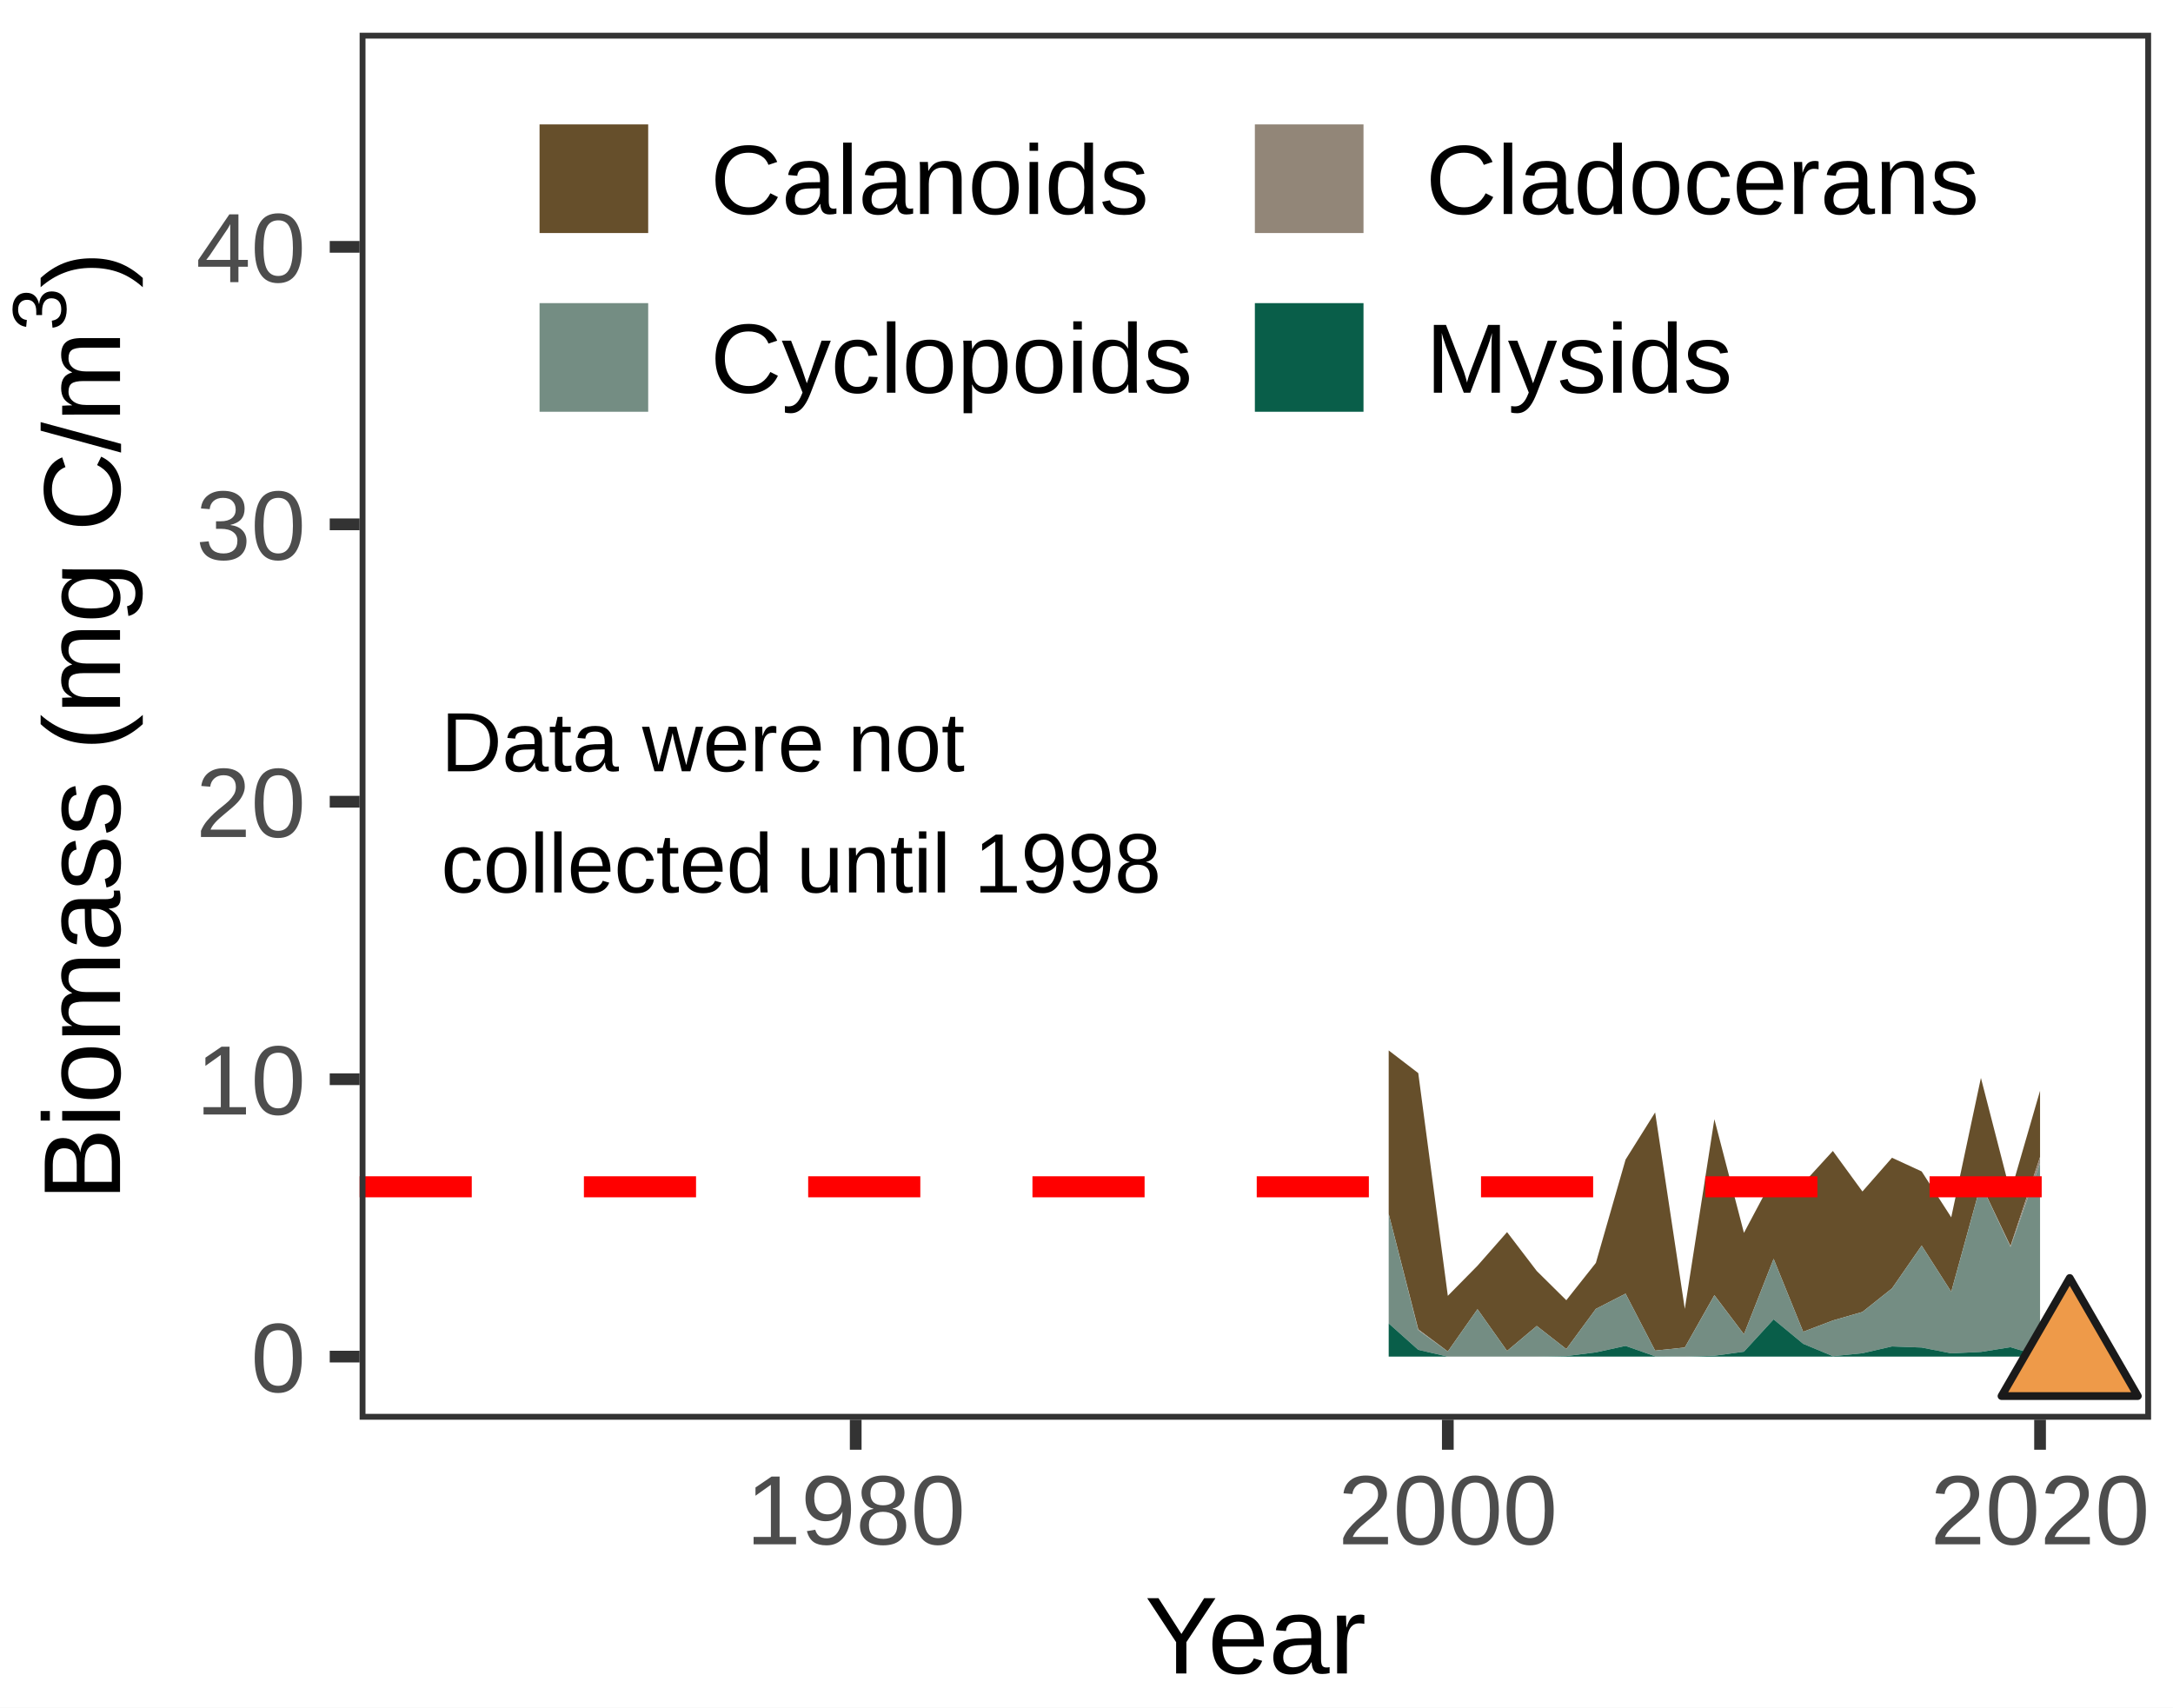
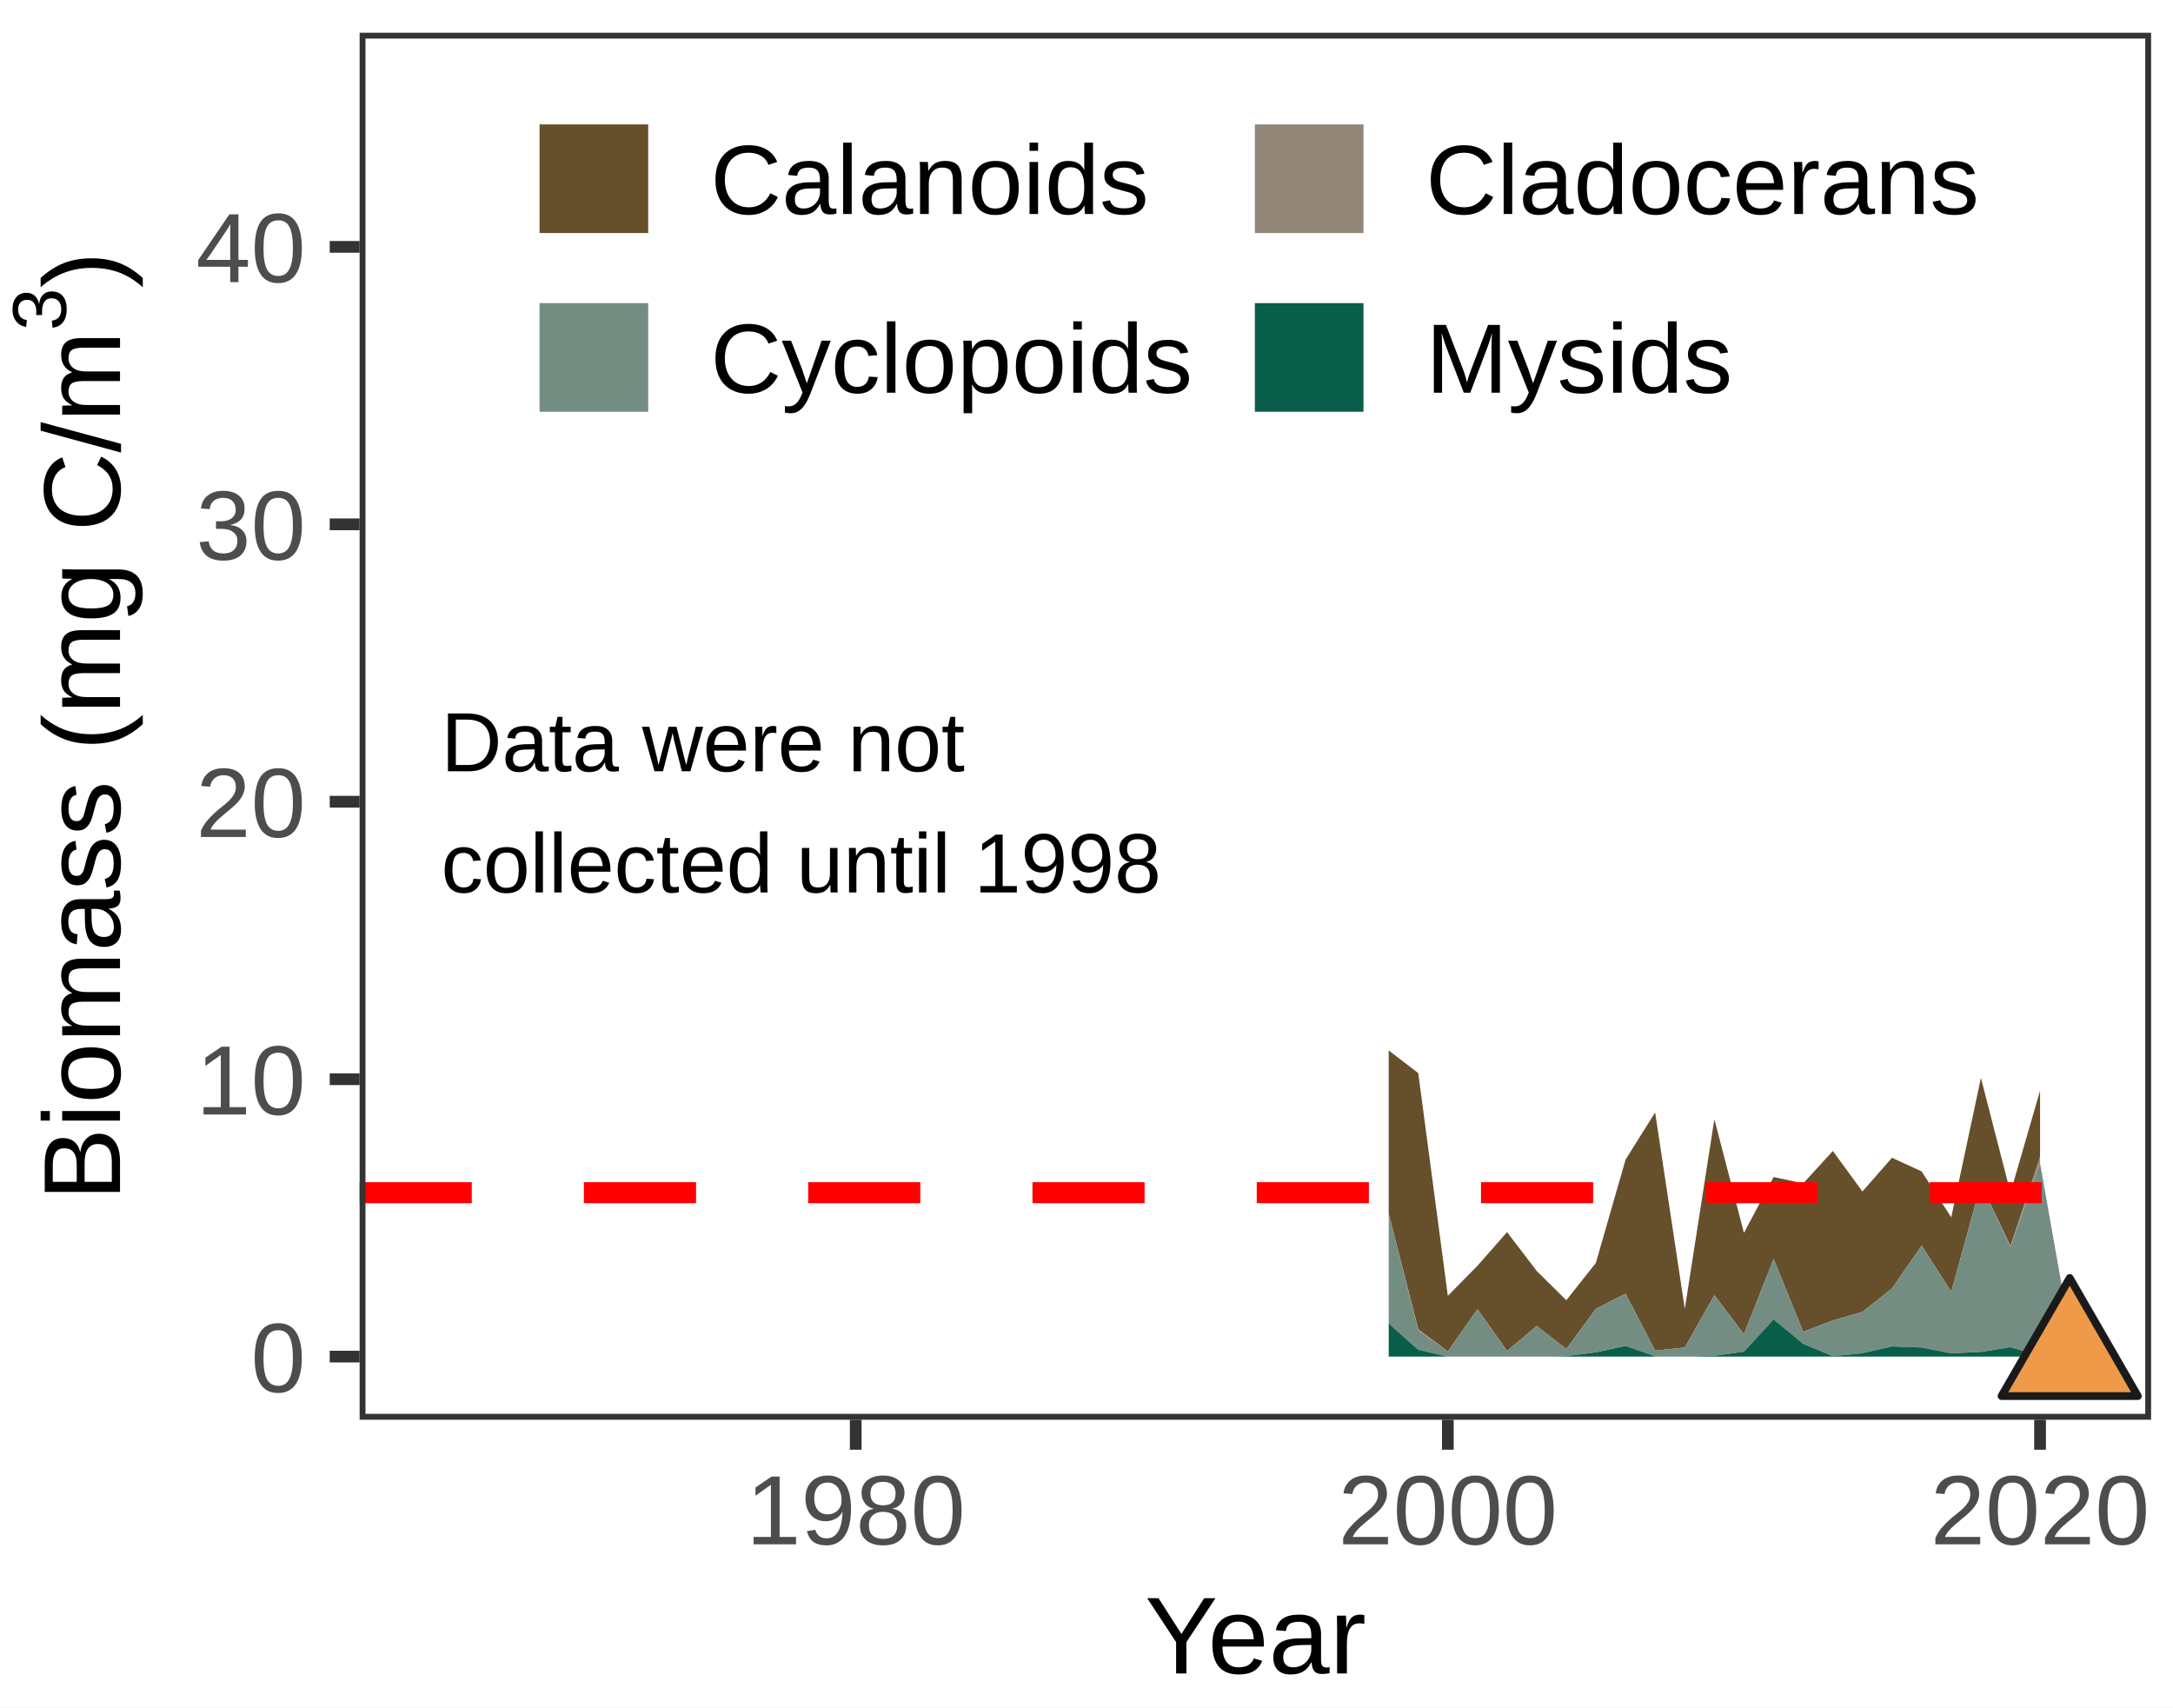
<svg xmlns="http://www.w3.org/2000/svg" class="svglite" width="198.43pt" height="155.91pt" viewBox="0 0 198.43 155.91">
  <defs>
    <style type="text/css">
    .svglite line, .svglite polyline, .svglite polygon, .svglite path, .svglite rect, .svglite circle {
      fill: none;
      stroke: #000000;
      stroke-linecap: round;
      stroke-linejoin: round;
      stroke-miterlimit: 10.00;
    }
    .svglite text {
      white-space: pre;
    }
  </style>
  </defs>
  <rect width="100%" height="100%" style="stroke: none; fill: #FFFFFF;" />
  <defs>
    <clipPath id="cpMC4wMHwxOTguNDN8MC4wMHwxNTUuOTE=">
      <rect x="0.00" y="0.00" width="198.43" height="155.91" />
    </clipPath>
  </defs>
  <g clip-path="url(#cpMC4wMHwxOTguNDN8MC4wMHwxNTUuOTE=)">
    <rect x="0.00" y="0.00" width="198.43" height="155.91" style="stroke-width: 1.07; stroke: #FFFFFF; fill: #FFFFFF;" />
  </g>
  <defs>
    <clipPath id="cpMzIuODR8MTk2LjQzfDIuOTl8MTI5LjY0">
      <rect x="32.84" y="2.99" width="163.59" height="126.65" />
    </clipPath>
  </defs>
  <g clip-path="url(#cpMzIuODR8MTk2LjQzfDIuOTl8MTI5LjY0)">
    <rect x="32.84" y="2.99" width="163.59" height="126.65" style="stroke-width: 1.07; stroke: none; fill: #FFFFFF;" />
    <polygon points="126.81,95.92 129.51,97.99 132.21,118.33 134.92,115.58 137.62,112.51 140.33,116.06 143.03,118.73 145.73,115.32 148.44,105.89 151.14,101.58 153.85,119.52 156.55,102.20 159.25,112.58 161.96,107.48 164.66,108.06 167.37,105.10 170.07,108.80 172.77,105.72 175.48,106.97 178.18,111.16 180.89,98.43 183.59,108.91 186.29,99.60 186.29,105.65 183.59,113.79 180.89,108.12 178.18,117.96 175.48,113.74 172.77,117.65 170.07,119.80 167.37,120.58 164.66,121.61 161.96,114.95 159.25,121.84 156.55,118.27 153.85,123.05 151.14,123.33 148.44,118.13 145.73,119.52 143.03,123.19 140.33,121.08 137.62,123.36 134.92,119.55 132.21,123.41 129.51,121.39 126.81,110.84 " style="stroke-width: 0.00; stroke: none; fill: #664F2B;" />
    <polyline points="126.81,95.92 129.51,97.99 132.21,118.33 134.92,115.58 137.62,112.51 140.33,116.06 143.03,118.73 145.73,115.32 148.44,105.89 151.14,101.58 153.85,119.52 156.55,102.20 159.25,112.58 161.96,107.48 164.66,108.06 167.37,105.10 170.07,108.80 172.77,105.72 175.48,106.97 178.18,111.16 180.89,98.43 183.59,108.91 186.29,99.60 " style="stroke-width: 1.07; stroke: none;" />
    <polygon points="126.81,110.84 129.51,121.39 132.21,123.41 134.92,119.55 137.62,123.36 140.33,121.08 143.03,123.19 145.73,119.52 148.44,118.13 151.14,123.33 153.85,123.05 156.55,118.27 159.25,121.84 161.96,114.95 164.66,121.61 167.37,120.58 170.07,119.80 172.77,117.65 175.48,113.74 178.18,117.96 180.89,108.12 183.59,113.79 186.29,105.65 186.29,106.21 183.59,113.86 180.89,108.13 178.18,117.96 175.48,113.74 172.77,117.65 170.07,119.80 167.37,120.58 164.66,121.61 161.96,114.95 159.25,121.84 156.55,118.28 153.85,123.05 151.14,123.33 148.44,118.13 145.73,119.52 143.03,123.19 140.33,121.08 137.62,123.36 134.92,119.55 132.21,123.41 129.51,121.46 126.81,110.84 " style="stroke-width: 0.00; stroke: none; fill: #928678;" />
    <polyline points="126.81,110.84 129.51,121.39 132.21,123.41 134.92,119.55 137.62,123.36 140.33,121.08 143.03,123.19 145.73,119.52 148.44,118.13 151.14,123.33 153.85,123.05 156.55,118.27 159.25,121.84 161.96,114.95 164.66,121.61 167.37,120.58 170.07,119.80 172.77,117.65 175.48,113.74 178.18,117.96 180.89,108.12 183.59,113.79 186.29,105.65 " style="stroke-width: 1.07; stroke: none;" />
-     <polygon points="126.81,110.84 129.51,121.46 132.21,123.41 134.92,119.55 137.62,123.36 140.33,121.08 143.03,123.19 145.73,119.52 148.44,118.13 151.14,123.33 153.85,123.05 156.55,118.28 159.25,121.84 161.96,114.95 164.66,121.61 167.37,120.58 170.07,119.80 172.77,117.65 175.48,113.74 178.18,117.96 180.89,108.13 183.59,113.86 186.29,106.21 186.29,123.83 183.59,123.02 180.89,123.45 178.18,123.58 175.48,123.05 172.77,122.95 170.07,123.57 167.37,123.84 164.66,122.71 161.96,120.48 159.25,123.43 156.55,123.80 153.85,123.88 151.14,123.85 148.44,122.90 145.73,123.49 143.03,123.83 140.33,123.88 137.62,123.88 134.92,123.88 132.21,123.88 129.51,123.26 126.81,120.85 " style="stroke-width: 0.00; stroke: none; fill: #748D83;" />
-     <polyline points="126.81,110.84 129.51,121.46 132.21,123.41 134.92,119.55 137.62,123.36 140.33,121.08 143.03,123.19 145.73,119.52 148.44,118.13 151.14,123.33 153.85,123.05 156.55,118.28 159.25,121.84 161.96,114.95 164.66,121.61 167.37,120.58 170.07,119.80 172.77,117.65 175.48,113.74 178.18,117.96 180.89,108.13 183.59,113.86 186.29,106.21 " style="stroke-width: 1.07; stroke: none;" />
+     <polygon points="126.81,110.84 129.51,121.46 132.21,123.41 134.92,119.55 137.62,123.36 140.33,121.08 143.03,123.19 145.73,119.52 148.44,118.13 151.14,123.33 153.85,123.05 156.55,118.28 159.25,121.84 161.96,114.95 164.66,121.61 167.37,120.58 170.07,119.80 172.77,117.65 175.48,113.74 178.18,117.96 180.89,108.13 183.59,113.86 186.29,106.21 189.00,121.51 189.00,123.88 186.29,123.83 183.59,123.02 180.89,123.45 178.18,123.58 175.48,123.05 172.77,122.95 170.07,123.57 167.37,123.84 164.66,122.71 161.96,120.48 159.25,123.43 156.55,123.80 153.85,123.88 151.14,123.85 148.44,122.90 145.73,123.49 143.03,123.83 140.33,123.88 137.62,123.88 134.92,123.88 132.21,123.88 129.51,123.26 126.81,120.85 " style="stroke-width: 0.00; stroke: none; fill: #748D83;" />
+     <polyline points="126.81,110.84 129.51,121.46 132.21,123.41 134.92,119.55 137.62,123.36 140.33,121.08 143.03,123.19 145.73,119.52 148.44,118.13 151.14,123.33 153.85,123.05 156.55,118.28 159.25,121.84 161.96,114.95 164.66,121.61 167.37,120.58 170.07,119.80 172.77,117.65 175.48,113.74 178.18,117.96 180.89,108.13 183.59,113.86 186.29,106.21 189.00,121.51 " style="stroke-width: 1.07; stroke: none;" />
    <polygon points="126.81,120.85 129.51,123.26 132.21,123.88 134.92,123.88 137.62,123.88 140.33,123.88 143.03,123.83 145.73,123.49 148.44,122.90 151.14,123.85 153.85,123.88 156.55,123.80 159.25,123.43 161.96,120.48 164.66,122.71 167.37,123.84 170.07,123.57 172.77,122.95 175.48,123.05 178.18,123.58 180.89,123.45 183.59,123.02 186.29,123.83 186.29,123.88 183.59,123.88 180.89,123.88 178.18,123.88 175.48,123.88 172.77,123.88 170.07,123.88 167.37,123.88 164.66,123.88 161.96,123.88 159.25,123.88 156.55,123.88 153.85,123.88 151.14,123.88 148.44,123.88 145.73,123.88 143.03,123.88 140.33,123.88 137.62,123.88 134.92,123.88 132.21,123.88 129.51,123.88 126.81,123.88 " style="stroke-width: 0.00; stroke: none; fill: #095E49;" />
    <polyline points="126.81,120.85 129.51,123.26 132.21,123.88 134.92,123.88 137.62,123.88 140.33,123.88 143.03,123.83 145.73,123.49 148.44,122.90 151.14,123.85 153.85,123.88 156.55,123.80 159.25,123.43 161.96,120.48 164.66,122.71 167.37,123.84 170.07,123.57 172.77,122.95 175.48,123.05 178.18,123.58 180.89,123.45 183.59,123.02 186.29,123.83 " style="stroke-width: 1.07; stroke: none;" />
    <polygon points="189.00,116.70 195.22,127.48 182.77,127.48 " style="stroke-width: 0.71; stroke: #1A1A1A; fill: #EE9A49;" />
-     <line x1="32.84" y1="108.37" x2="196.43" y2="108.37" style="stroke-width: 1.92; stroke: #FF0000; stroke-dasharray: 10.24,10.24; stroke-linecap: butt;" />
+     <line x1="32.84" y1="108.91" x2="196.43" y2="108.91" style="stroke-width: 1.92; stroke: #FF0000; stroke-dasharray: 10.24,10.24; stroke-linecap: butt;" />
    <text x="40.28" y="70.43" style="font-size: 7.68px; font-family: &quot;Arial&quot;;" textLength="49.92px" lengthAdjust="spacingAndGlyphs">Data were not </text>
    <text x="40.28" y="81.49" style="font-size: 7.68px; font-family: &quot;Arial&quot;;" textLength="67.85px" lengthAdjust="spacingAndGlyphs"> collected until 1998</text>
    <rect x="32.84" y="2.99" width="163.59" height="126.65" style="stroke-width: 1.07; stroke: #333333;" />
  </g>
  <g clip-path="url(#cpMC4wMHwxOTguNDN8MC4wMHwxNTUuOTE=)">
    <text x="27.91" y="127.11" text-anchor="end" style="font-size: 9.00px;fill: #4D4D4D; font-family: &quot;Arial&quot;;" textLength="5.00px" lengthAdjust="spacingAndGlyphs">0</text>
    <text x="27.91" y="101.77" text-anchor="end" style="font-size: 9.00px;fill: #4D4D4D; font-family: &quot;Arial&quot;;" textLength="10.01px" lengthAdjust="spacingAndGlyphs">10</text>
    <text x="27.91" y="76.43" text-anchor="end" style="font-size: 9.00px;fill: #4D4D4D; font-family: &quot;Arial&quot;;" textLength="10.01px" lengthAdjust="spacingAndGlyphs">20</text>
    <text x="27.91" y="51.10" text-anchor="end" style="font-size: 9.00px;fill: #4D4D4D; font-family: &quot;Arial&quot;;" textLength="10.01px" lengthAdjust="spacingAndGlyphs">30</text>
    <text x="27.91" y="25.76" text-anchor="end" style="font-size: 9.00px;fill: #4D4D4D; font-family: &quot;Arial&quot;;" textLength="10.01px" lengthAdjust="spacingAndGlyphs">40</text>
    <polyline points="30.11,123.88 32.84,123.88 " style="stroke-width: 1.07; stroke: #333333; stroke-linecap: butt;" />
    <polyline points="30.11,98.55 32.84,98.55 " style="stroke-width: 1.07; stroke: #333333; stroke-linecap: butt;" />
    <polyline points="30.11,73.21 32.84,73.21 " style="stroke-width: 1.07; stroke: #333333; stroke-linecap: butt;" />
    <polyline points="30.11,47.88 32.84,47.88 " style="stroke-width: 1.07; stroke: #333333; stroke-linecap: butt;" />
    <polyline points="30.11,22.54 32.84,22.54 " style="stroke-width: 1.07; stroke: #333333; stroke-linecap: butt;" />
    <polyline points="78.14,132.38 78.14,129.64 " style="stroke-width: 1.07; stroke: #333333; stroke-linecap: butt;" />
    <polyline points="132.21,132.38 132.21,129.64 " style="stroke-width: 1.07; stroke: #333333; stroke-linecap: butt;" />
    <polyline points="186.29,132.38 186.29,129.64 " style="stroke-width: 1.07; stroke: #333333; stroke-linecap: butt;" />
    <text x="78.14" y="141.02" text-anchor="middle" style="font-size: 9.00px;fill: #4D4D4D; font-family: &quot;Arial&quot;;" textLength="20.02px" lengthAdjust="spacingAndGlyphs">1980</text>
    <text x="132.21" y="141.02" text-anchor="middle" style="font-size: 9.00px;fill: #4D4D4D; font-family: &quot;Arial&quot;;" textLength="20.02px" lengthAdjust="spacingAndGlyphs">2000</text>
    <text x="186.29" y="141.02" text-anchor="middle" style="font-size: 9.00px;fill: #4D4D4D; font-family: &quot;Arial&quot;;" textLength="20.02px" lengthAdjust="spacingAndGlyphs">2020</text>
    <text x="114.64" y="152.81" text-anchor="middle" style="font-size: 10.00px; font-family: &quot;Arial&quot;;" textLength="20.22px" lengthAdjust="spacingAndGlyphs">Year</text>
    <text transform="translate(10.96,109.67) rotate(-90)" style="font-size: 10.00px; font-family: &quot;Arial&quot;;" textLength="79.48px" lengthAdjust="spacingAndGlyphs">Biomass (mg C/m</text>
    <text transform="translate(6.03,30.19) rotate(-90)" style="font-size: 7.00px; font-family: &quot;Arial&quot;;" textLength="3.90px" lengthAdjust="spacingAndGlyphs">3</text>
    <text transform="translate(10.96,26.29) rotate(-90)" style="font-size: 10.00px; font-family: &quot;Arial&quot;;" textLength="3.33px" lengthAdjust="spacingAndGlyphs">)</text>
    <rect x="48.56" y="10.65" width="11.34" height="11.34" style="stroke-width: 1.07; stroke: none; fill: #FFFFFF;" />
    <rect x="49.27" y="11.36" width="9.92" height="9.92" style="stroke-width: 1.07; stroke: none; stroke-linecap: square; stroke-linejoin: miter; fill: #664F2B;" />
    <rect x="113.88" y="10.65" width="11.34" height="11.34" style="stroke-width: 1.07; stroke: none; fill: #FFFFFF;" />
    <rect x="114.59" y="11.36" width="9.92" height="9.92" style="stroke-width: 1.07; stroke: none; stroke-linecap: square; stroke-linejoin: miter; fill: #928678;" />
    <rect x="48.56" y="26.97" width="11.34" height="11.34" style="stroke-width: 1.07; stroke: none; fill: #FFFFFF;" />
    <rect x="49.27" y="27.68" width="9.92" height="9.92" style="stroke-width: 1.07; stroke: none; stroke-linecap: square; stroke-linejoin: miter; fill: #748D83;" />
    <rect x="113.88" y="26.97" width="11.34" height="11.34" style="stroke-width: 1.07; stroke: none; fill: #FFFFFF;" />
    <rect x="114.59" y="27.68" width="9.92" height="9.92" style="stroke-width: 1.07; stroke: none; stroke-linecap: square; stroke-linejoin: miter; fill: #095E49;" />
    <text x="64.88" y="19.54" style="font-size: 9.00px; font-family: &quot;Arial&quot;;" textLength="40.02px" lengthAdjust="spacingAndGlyphs">Calanoids</text>
    <text x="130.20" y="19.54" style="font-size: 9.00px; font-family: &quot;Arial&quot;;" textLength="50.52px" lengthAdjust="spacingAndGlyphs">Cladocerans</text>
    <text x="64.88" y="35.86" style="font-size: 9.00px; font-family: &quot;Arial&quot;;" textLength="44.02px" lengthAdjust="spacingAndGlyphs">Cyclopoids</text>
    <text x="130.20" y="35.86" style="font-size: 9.00px; font-family: &quot;Arial&quot;;" textLength="28.00px" lengthAdjust="spacingAndGlyphs">Mysids</text>
  </g>
</svg>
